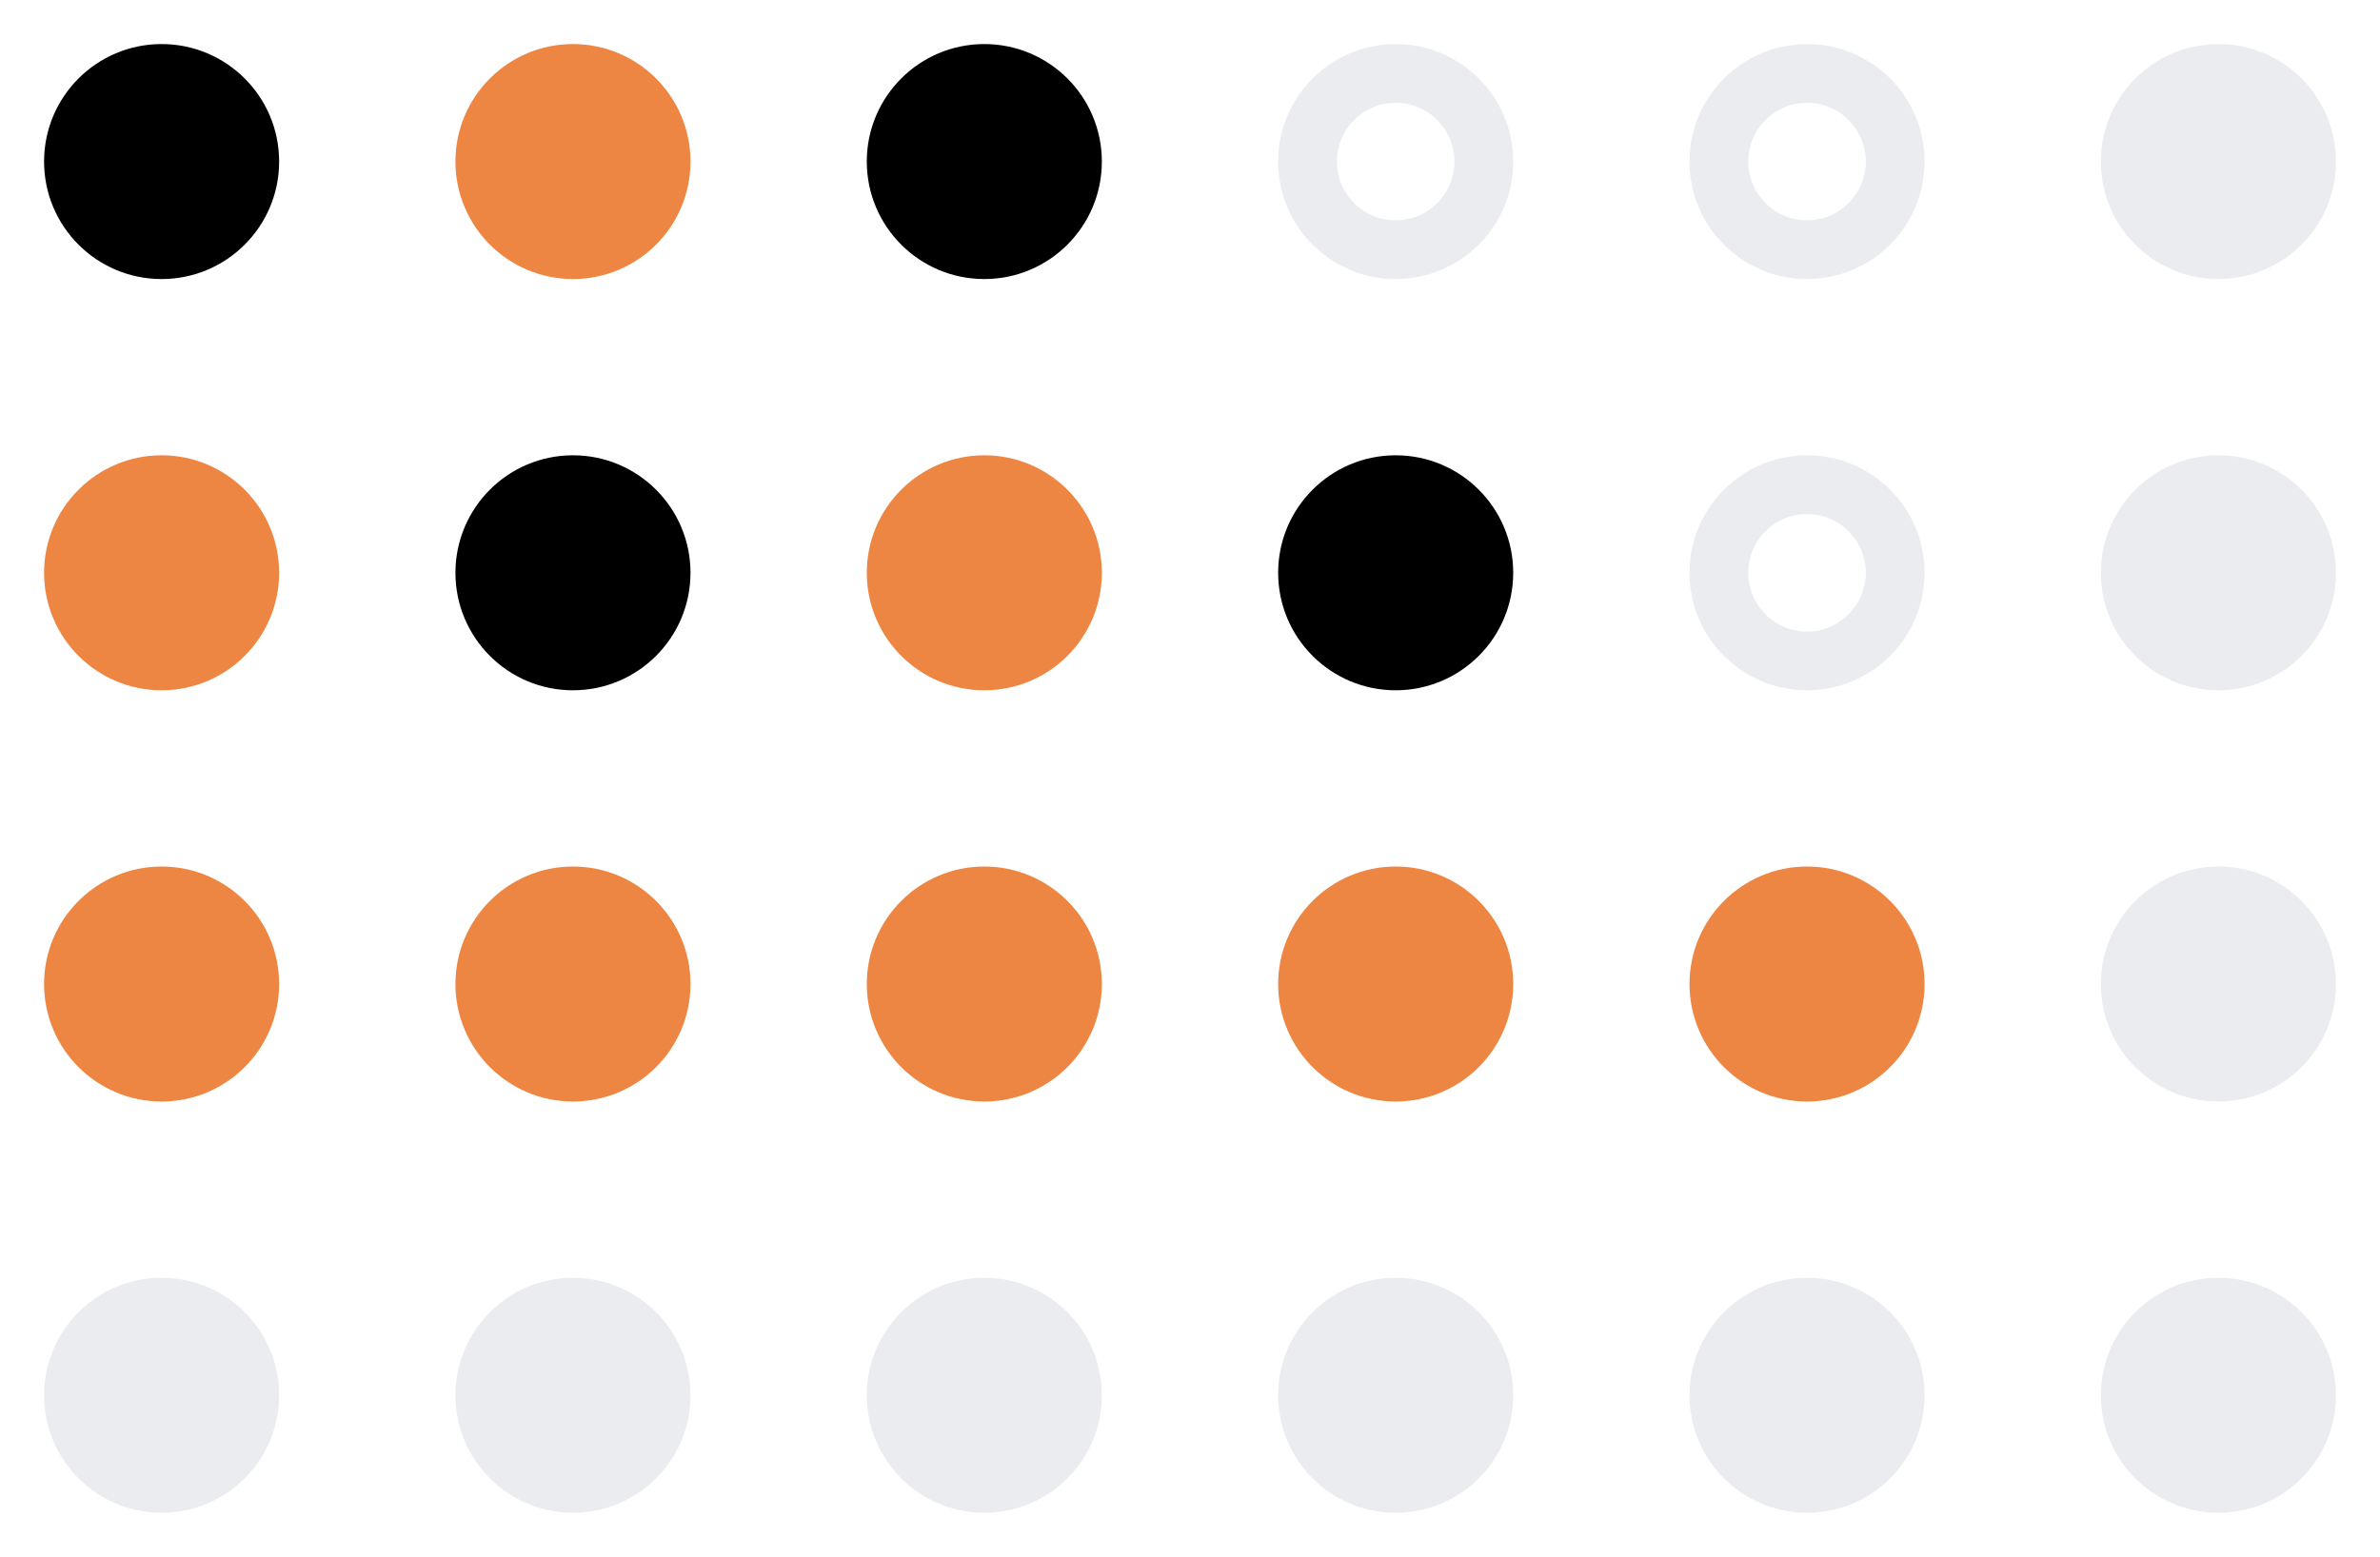
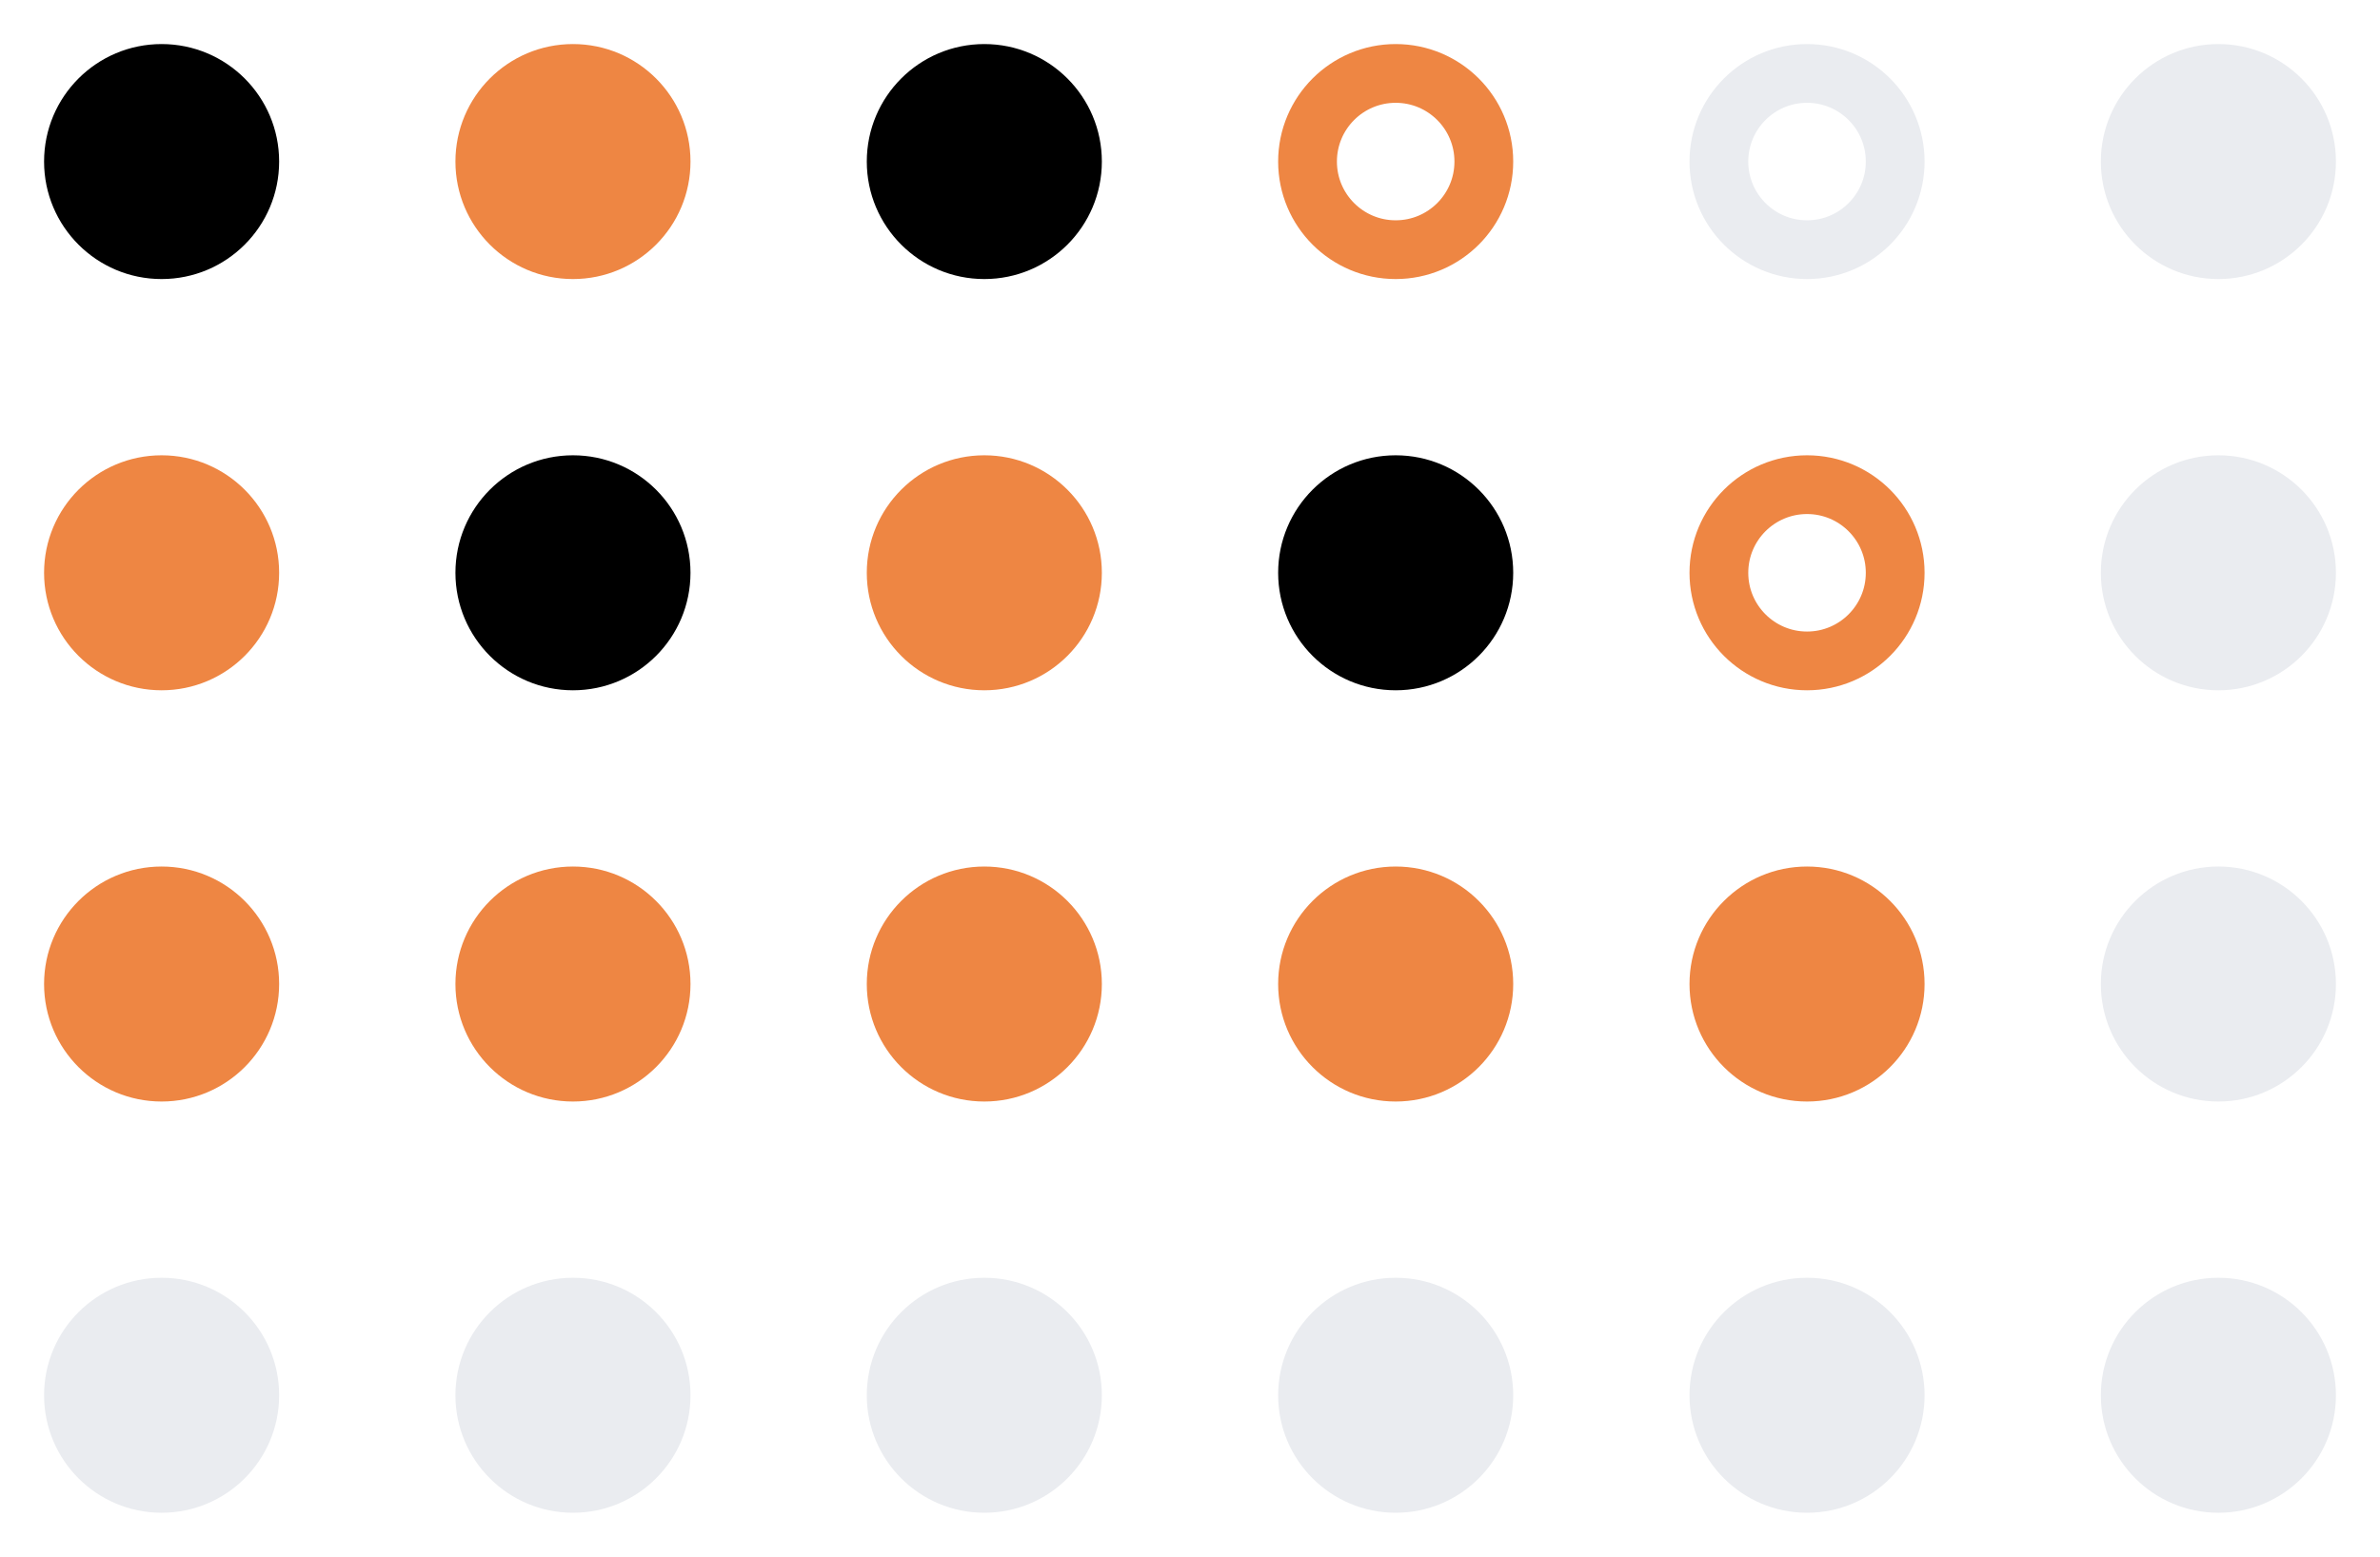
<svg xmlns="http://www.w3.org/2000/svg" viewBox="0 0 81 53" width="162" height="106">
  <g transform="rotate(180 40.5 26.5)">
    <g transform="translate(81 0) rotate(90)">
      <circle fill="#000000" cx="47.5" cy="5.5" r="4" />
      <circle fill="#000000" cx="33.5" cy="19.5" r="4" />
      <circle fill="#000000" cx="47.5" cy="33.5" r="4" />
      <circle fill="#000000" cx="33.5" cy="47.5" r="4" />
      <circle fill="#eaecf0" cx="5.5" cy="5.5" r="4" />
      <circle fill="#eaecf0" cx="5.5" cy="19.5" r="4" />
      <circle fill="#eaecf0" cx="5.5" cy="33.5" r="4" />
      <circle fill="#eaecf0" cx="5.5" cy="47.5" r="4" />
      <circle fill="#eaecf0" cx="5.5" cy="61.5" r="4" />
      <circle fill="#eaecf0" cx="5.5" cy="75.5" r="4" />
      <circle fill="#eaecf0" cx="19.5" cy="75.5" r="4" />
      <circle fill="#eaecf0" cx="33.5" cy="75.5" r="4" />
      <circle fill="#eaecf0" cx="47.5" cy="75.5" r="4" />
      <circle fill="#ee8643" cx="19.5" cy="5.5" r="4" />
      <circle fill="#ee8643" cx="19.5" cy="19.5" r="4" />
      <circle fill="#ee8643" cx="19.5" cy="33.5" r="4" />
      <circle fill="#ee8643" cx="19.5" cy="47.5" r="4" />
      <circle fill="#ee8643" cx="19.5" cy="61.5" r="4" />
      <circle fill="#ee8643" cx="33.5" cy="5.5" r="4" />
      <circle fill="#ee8643" cx="33.5" cy="33.5" r="4" />
      <circle fill="#ee8643" cx="47.5" cy="19.5" r="4" />
      <circle stroke="#eaecf0" cx="47.5" cy="61.5" r="3" fill="none" stroke-width="2" />
-       <circle stroke="#eaecf0" cx="33.5" cy="61.5" r="3" fill="none" stroke-width="2" />
-       <circle stroke="#eaecf0" cx="47.5" cy="47.5" r="3" fill="none" stroke-width="2" />
+       <circle stroke="#ee8643" cx="33.5" cy="61.5" r="3" fill="none" stroke-width="2" />
+       <circle stroke="#ee8643" cx="47.5" cy="47.5" r="3" fill="none" stroke-width="2" />
    </g>
  </g>
</svg>
